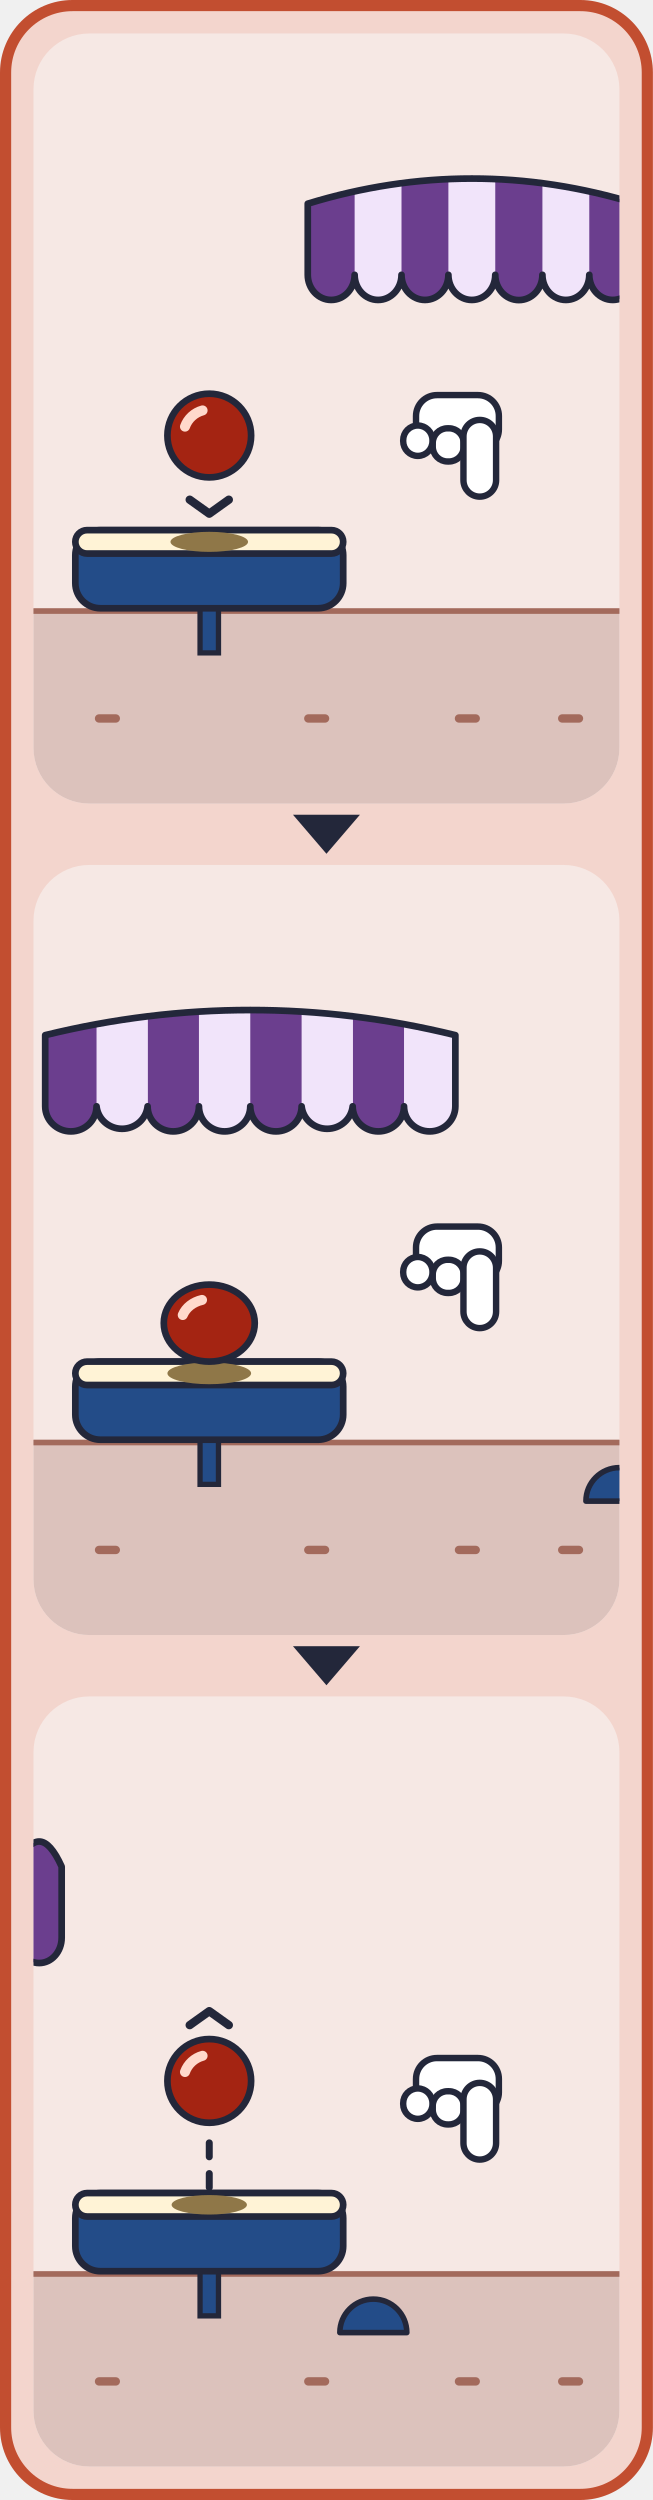
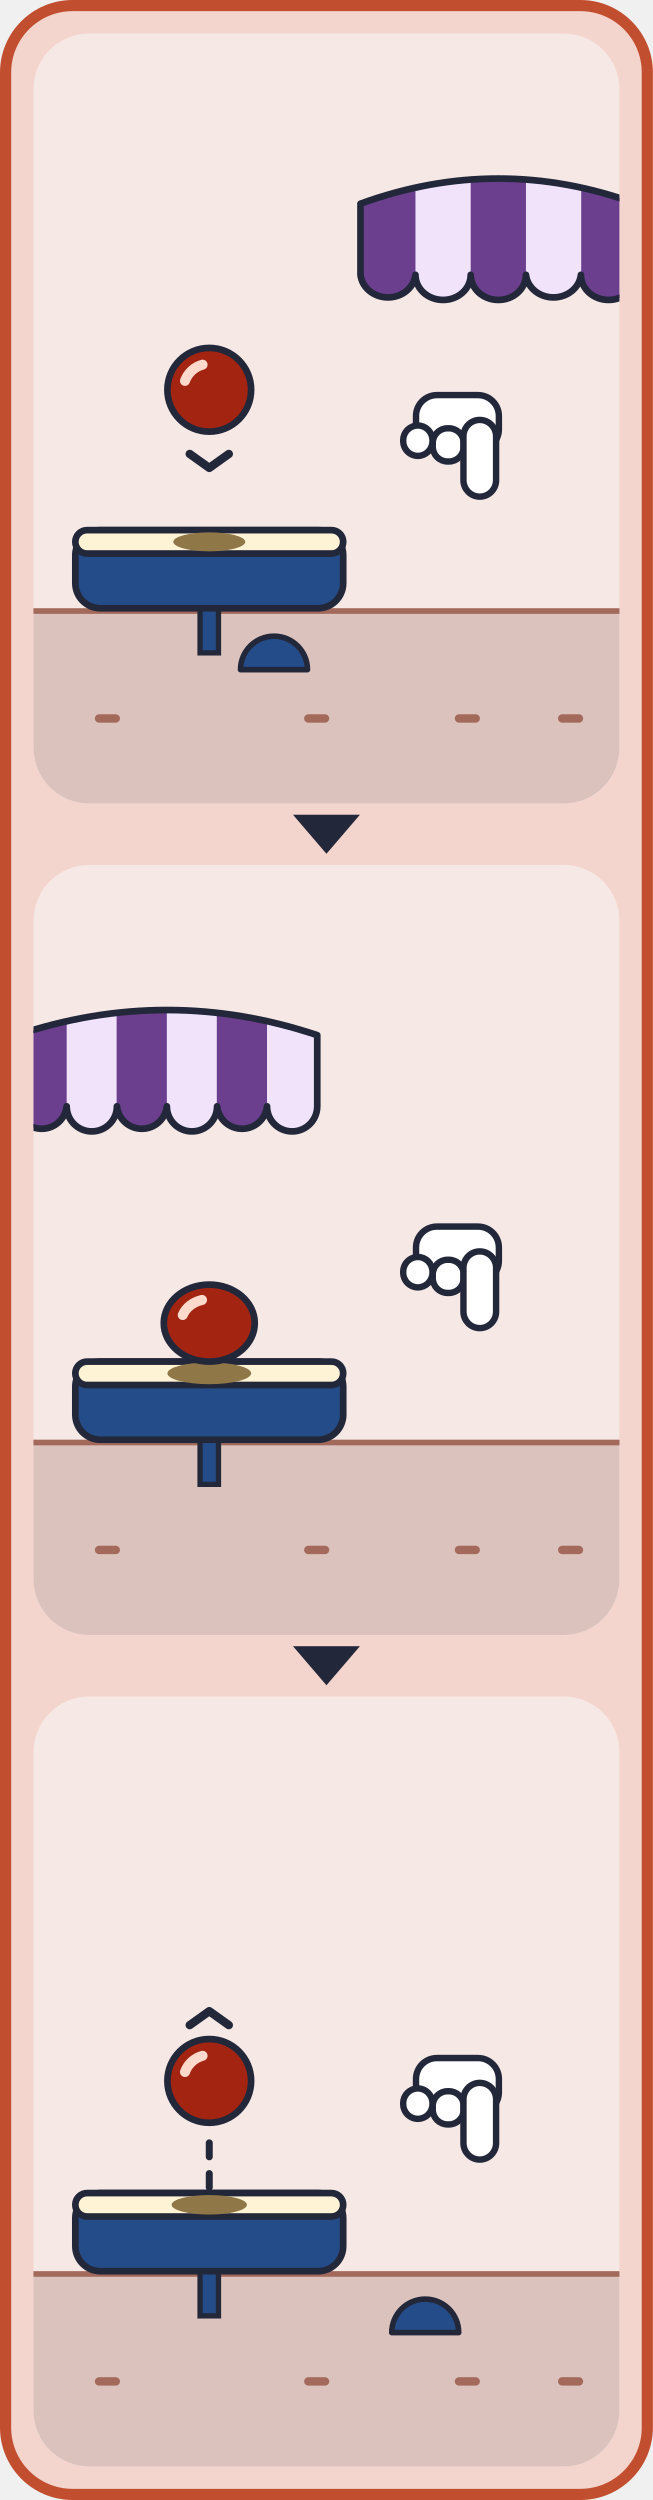
<svg xmlns="http://www.w3.org/2000/svg" viewBox="0 0 234 896" width="234" height="896">
  <defs>
    <g id="card_roof-all">
      <rect x="4" y="4" width="712" height="328" rx="28" fill="#F3D5CD" stroke="#C24E30" stroke-width="4" />
      <g transform="translate(20 30)">
        <clipPath id="card_roof-p0">
          <rect x="0" y="0" width="210" height="276" rx="20" />
        </clipPath>
        <g clip-path="url(#card_roof-p0)">
          <rect x="0" y="0" width="210" height="276" rx="20" fill="#F6E8E4" />
          <rect x="0" y="206" width="210" height="70" fill="#DCC2BC" />
          <rect x="0" y="206" width="210" height="2" fill="#A36A5C" />
          <rect x="22" y="244" width="9" height="3" rx="1.5" fill="#A36A5C" />
          <rect x="97" y="244" width="9" height="3" rx="1.5" fill="#A36A5C" />
          <rect x="151" y="244" width="9" height="3" rx="1.5" fill="#A36A5C" />
          <rect x="188" y="244" width="9" height="3" rx="1.5" fill="#A36A5C" />
          <rect x="59.7" y="204" width="6.6" height="18" fill="#234C88" stroke="#23273A" stroke-width="1.9" />
          <rect x="15" y="178" width="96" height="28" rx="9" fill="#234C88" stroke="#23273A" stroke-width="2.4" />
          <rect x="15" y="178" width="96" height="8.4" rx="4.2" fill="#FFF3D6" stroke="#23273A" stroke-width="2.4" />
-           <ellipse cx="63" cy="182.2" rx="13.9" ry="3.6" fill="#8F7748" />
-           <ellipse cx="63" cy="144.1" rx="15" ry="15" fill="#A42412" stroke="#23273A" stroke-width="2.4" />
-           <path d="M54.3 140.9 A9.3 9.3 0 0 1 60.6 135.1" fill="none" stroke="#FFD9CC" stroke-width="3.6" stroke-linecap="round" />
-           <polyline points="56,167.1 63,172.1 70,167.1" fill="none" stroke="#23273A" stroke-width="3" stroke-linecap="round" stroke-linejoin="round" />
+           <path d="M74.2 228 A12 12 0 0 1 98.2 228 Z" fill="#234C88" stroke="#23273A" stroke-width="2" stroke-linejoin="round" />
+           <ellipse cx="63" cy="182.2" rx="12.9" ry="3.4" fill="#8F7748" />
+           <ellipse cx="63" cy="127.7" rx="15" ry="15" fill="#A42412" stroke="#23273A" stroke-width="2.4" />
+           <path d="M54.3 124.5 A9.3 9.3 0 0 1 60.6 118.7" fill="none" stroke="#FFD9CC" stroke-width="3.6" stroke-linecap="round" />
+           <polyline points="56,150.7 63,155.7 70,150.7" fill="none" stroke="#23273A" stroke-width="3" stroke-linecap="round" stroke-linejoin="round" />
          <clipPath id="rf0">
-             <path d="M98.3 86.5 L98.3 61 Q157.1 43 216 61 L216 86.5 A8.4 9 0 0 1 199.2 86.5 A8.4 9 0 0 1 182.4 86.5 A8.4 9 0 0 1 165.5 86.5 A8.4 9 0 0 1 148.7 86.5 A8.4 9 0 0 1 131.9 86.5 A8.4 9 0 0 1 115.1 86.5 A8.4 9 0 0 1 98.3 86.5 Z" />
+             <path d="M117.2 86.5 L117.2 61 Q166.6 43 216 61 L216 86.5 A9.9 9 0 0 1 196.2 86.5 A9.9 9 0 0 1 176.5 86.5 A9.9 9 0 0 1 156.7 86.5 A9.9 9 0 0 1 136.9 86.5 A9.9 9 0 0 1 117.2 86.5 Z" />
          </clipPath>
-           <path d="M98.3 86.5 L98.3 61 Q157.1 43 216 61 L216 86.5 A8.4 9 0 0 1 199.2 86.5 A8.4 9 0 0 1 182.4 86.5 A8.4 9 0 0 1 165.5 86.5 A8.4 9 0 0 1 148.7 86.5 A8.4 9 0 0 1 131.9 86.5 A8.4 9 0 0 1 115.1 86.5 A8.4 9 0 0 1 98.3 86.5 Z" fill="#6B3E8E" />
+           <path d="M117.2 86.5 L117.2 61 Q166.6 43 216 61 L216 86.5 A9.9 9 0 0 1 196.2 86.5 A9.9 9 0 0 1 176.5 86.5 A9.9 9 0 0 1 156.7 86.5 A9.9 9 0 0 1 136.9 86.5 A9.9 9 0 0 1 117.2 86.5 Z" fill="#6B3E8E" />
          <g clip-path="url(#rf0)">
-             <rect x="115.1" y="22" width="16.8" height="103.5" fill="#F1E4FA" />
-             <rect x="148.7" y="22" width="16.8" height="103.5" fill="#F1E4FA" />
-             <rect x="182.4" y="22" width="16.8" height="103.5" fill="#F1E4FA" />
+             <rect x="136.9" y="22" width="19.8" height="103.5" fill="#F1E4FA" />
+             <rect x="176.5" y="22" width="19.8" height="103.5" fill="#F1E4FA" />
          </g>
-           <path d="M98.3 86.5 L98.3 61 Q157.1 43 216 61 L216 86.5 A8.4 9 0 0 1 199.2 86.5 A8.4 9 0 0 1 182.4 86.5 A8.4 9 0 0 1 165.5 86.5 A8.4 9 0 0 1 148.7 86.5 A8.4 9 0 0 1 131.9 86.5 A8.4 9 0 0 1 115.1 86.5 A8.4 9 0 0 1 98.3 86.5 Z" fill="none" stroke="#23273A" stroke-width="2.4" stroke-linejoin="round" />
+           <path d="M117.2 86.5 L117.2 61 Q166.6 43 216 61 L216 86.5 A9.9 9 0 0 1 196.2 86.5 A9.9 9 0 0 1 176.5 86.5 A9.9 9 0 0 1 156.7 86.5 A9.9 9 0 0 1 136.9 86.5 A9.9 9 0 0 1 117.2 86.5 Z" fill="none" stroke="#23273A" stroke-width="2.4" stroke-linejoin="round" />
          <g stroke="#23273A" stroke-width="2.3" fill="#FFFFFF" stroke-linejoin="round" transform="translate(0 -22.5) translate(320 0) scale(-1 1)">
            <rect x="153.2" y="152.1" width="29.7" height="19.8" rx="7.5" />
            <rect x="165.8" y="164" width="11.1" height="11.9" rx="5.3" />
            <rect x="177" y="163" width="10.5" height="10.9" rx="5.3" />
            <rect x="154.2" y="161" width="11.7" height="27.5" rx="5.9" />
          </g>
        </g>
      </g>
      <g transform="translate(255 30)">
        <clipPath id="card_roof-p1">
          <rect x="0" y="0" width="210" height="276" rx="20" />
        </clipPath>
        <g clip-path="url(#card_roof-p1)">
          <rect x="0" y="0" width="210" height="276" rx="20" fill="#F6E8E4" />
          <rect x="0" y="206" width="210" height="70" fill="#DCC2BC" />
          <rect x="0" y="206" width="210" height="2" fill="#A36A5C" />
          <rect x="22" y="244" width="9" height="3" rx="1.5" fill="#A36A5C" />
          <rect x="97" y="244" width="9" height="3" rx="1.5" fill="#A36A5C" />
          <rect x="151" y="244" width="9" height="3" rx="1.5" fill="#A36A5C" />
          <rect x="188" y="244" width="9" height="3" rx="1.5" fill="#A36A5C" />
          <rect x="59.7" y="204" width="6.6" height="18" fill="#234C88" stroke="#23273A" stroke-width="1.9" />
          <rect x="15" y="178" width="96" height="28" rx="9" fill="#234C88" stroke="#23273A" stroke-width="2.4" />
          <rect x="15" y="178" width="96" height="8.4" rx="4.2" fill="#FFF3D6" stroke="#23273A" stroke-width="2.4" />
-           <path d="M198 228 A12 12 0 0 1 222 228 Z" fill="#234C88" stroke="#23273A" stroke-width="2" stroke-linejoin="round" />
          <ellipse cx="63" cy="182.2" rx="15" ry="3.9" fill="#8F7748" />
          <ellipse cx="63" cy="164.2" rx="16.3" ry="13.8" fill="#A42412" stroke="#23273A" stroke-width="2.4" />
          <path d="M53.5 161.3 A10.1 8.6 0 0 1 60.4 155.9" fill="none" stroke="#FFD9CC" stroke-width="3.6" stroke-linecap="round" />
          <clipPath id="rf1">
-             <path d="M4.2 86.5 L4.2 61 Q77.7 43 151.2 61 L151.2 86.5 A9.2 9 0 0 1 132.8 86.5 A9.2 9 0 0 1 114.4 86.5 A9.2 9 0 0 1 96.1 86.5 A9.2 9 0 0 1 77.7 86.5 A9.2 9 0 0 1 59.3 86.5 A9.2 9 0 0 1 40.9 86.5 A9.2 9 0 0 1 22.6 86.5 A9.2 9 0 0 1 4.2 86.5 Z" />
+             <path d="M-6 86.5 L-6 61 Q47.8 43 101.7 61 L101.7 86.5 A9 9 0 0 1 83.7 86.5 A9 9 0 0 1 65.8 86.5 A9 9 0 0 1 47.8 86.5 A9 9 0 0 1 29.9 86.5 A9 9 0 0 1 11.9 86.5 A9 9 0 0 1 -6 86.5 Z" />
          </clipPath>
-           <path d="M4.2 86.5 L4.2 61 Q77.7 43 151.2 61 L151.2 86.5 A9.2 9 0 0 1 132.8 86.5 A9.2 9 0 0 1 114.4 86.5 A9.2 9 0 0 1 96.1 86.5 A9.2 9 0 0 1 77.7 86.5 A9.2 9 0 0 1 59.3 86.5 A9.2 9 0 0 1 40.9 86.5 A9.2 9 0 0 1 22.6 86.5 A9.2 9 0 0 1 4.2 86.5 Z" fill="#6B3E8E" />
+           <path d="M-6 86.5 L-6 61 Q47.8 43 101.7 61 L101.7 86.5 A9 9 0 0 1 83.7 86.5 A9 9 0 0 1 65.8 86.5 A9 9 0 0 1 47.8 86.5 A9 9 0 0 1 29.9 86.5 A9 9 0 0 1 11.9 86.5 A9 9 0 0 1 -6 86.5 Z" fill="#6B3E8E" />
          <g clip-path="url(#rf1)">
-             <rect x="22.6" y="22" width="18.4" height="103.5" fill="#F1E4FA" />
-             <rect x="59.3" y="22" width="18.4" height="103.5" fill="#F1E4FA" />
-             <rect x="96.1" y="22" width="18.4" height="103.5" fill="#F1E4FA" />
-             <rect x="132.8" y="22" width="18.4" height="103.5" fill="#F1E4FA" />
+             <rect x="11.9" y="22" width="17.9" height="103.5" fill="#F1E4FA" />
+             <rect x="47.8" y="22" width="17.9" height="103.5" fill="#F1E4FA" />
+             <rect x="83.7" y="22" width="17.9" height="103.5" fill="#F1E4FA" />
          </g>
-           <path d="M4.2 86.5 L4.2 61 Q77.7 43 151.2 61 L151.2 86.5 A9.2 9 0 0 1 132.8 86.5 A9.2 9 0 0 1 114.4 86.5 A9.2 9 0 0 1 96.1 86.5 A9.2 9 0 0 1 77.7 86.5 A9.2 9 0 0 1 59.3 86.5 A9.2 9 0 0 1 40.9 86.5 A9.2 9 0 0 1 22.6 86.5 A9.2 9 0 0 1 4.2 86.5 Z" fill="none" stroke="#23273A" stroke-width="2.4" stroke-linejoin="round" />
+           <path d="M-6 86.5 L-6 61 Q47.8 43 101.7 61 L101.7 86.5 A9 9 0 0 1 83.7 86.5 A9 9 0 0 1 65.8 86.5 A9 9 0 0 1 47.8 86.5 A9 9 0 0 1 29.9 86.5 A9 9 0 0 1 11.9 86.5 A9 9 0 0 1 -6 86.5 Z" fill="none" stroke="#23273A" stroke-width="2.4" stroke-linejoin="round" />
          <g stroke="#23273A" stroke-width="2.3" fill="#FFFFFF" stroke-linejoin="round" transform="translate(0 -22.5) translate(320 0) scale(-1 1)">
            <rect x="153.2" y="152.1" width="29.7" height="19.8" rx="7.5" />
            <rect x="165.8" y="164" width="11.1" height="11.9" rx="5.3" />
            <rect x="177" y="163" width="10.5" height="10.9" rx="5.3" />
            <rect x="154.2" y="161" width="11.7" height="27.5" rx="5.9" />
          </g>
        </g>
      </g>
      <g transform="translate(490 30)">
        <clipPath id="card_roof-p2">
          <rect x="0" y="0" width="210" height="276" rx="20" />
        </clipPath>
        <g clip-path="url(#card_roof-p2)">
          <rect x="0" y="0" width="210" height="276" rx="20" fill="#F6E8E4" />
          <rect x="0" y="206" width="210" height="70" fill="#DCC2BC" />
          <rect x="0" y="206" width="210" height="2" fill="#A36A5C" />
          <rect x="22" y="244" width="9" height="3" rx="1.5" fill="#A36A5C" />
          <rect x="97" y="244" width="9" height="3" rx="1.5" fill="#A36A5C" />
          <rect x="151" y="244" width="9" height="3" rx="1.5" fill="#A36A5C" />
          <rect x="188" y="244" width="9" height="3" rx="1.5" fill="#A36A5C" />
          <rect x="59.7" y="204" width="6.6" height="18" fill="#234C88" stroke="#23273A" stroke-width="1.9" />
          <rect x="15" y="178" width="96" height="28" rx="9" fill="#234C88" stroke="#23273A" stroke-width="2.4" />
          <rect x="15" y="178" width="96" height="8.4" rx="4.2" fill="#FFF3D6" stroke="#23273A" stroke-width="2.4" />
-           <path d="M109.8 228 A12 12 0 0 1 133.8 228 Z" fill="#234C88" stroke="#23273A" stroke-width="2" stroke-linejoin="round" />
+           <path d="M128.4 228 A12 12 0 0 1 152.4 228 Z" fill="#234C88" stroke="#23273A" stroke-width="2" stroke-linejoin="round" />
          <ellipse cx="63" cy="182.2" rx="13.5" ry="3.5" fill="#8F7748" />
          <line x1="63" y1="176" x2="63" y2="156.8" stroke="#23273A" stroke-width="2.5" stroke-dasharray="5 6" stroke-linecap="round" />
          <ellipse cx="63" cy="137.8" rx="15" ry="15" fill="#A42412" stroke="#23273A" stroke-width="2.4" />
          <path d="M54.3 134.6 A9.3 9.3 0 0 1 60.6 128.8" fill="none" stroke="#FFD9CC" stroke-width="3.6" stroke-linecap="round" />
          <polyline points="56,117.8 63,112.8 70,117.8" fill="none" stroke="#23273A" stroke-width="3" stroke-linecap="round" stroke-linejoin="round" />
          <clipPath id="rf2">
-             <path d="M-6 86.5 L-6 61 Q2 43 10.1 61 L10.1 86.5 A8 9 0 0 1 -6 86.5 Z" />
+             <path d="M-6 86.5 L-6 61 Q-6.3 43 -6.6 61 L-6.6 86.5 A-0.3 9 0 0 1 -6 86.5 Z" />
          </clipPath>
-           <path d="M-6 86.5 L-6 61 Q2 43 10.1 61 L10.1 86.5 A8 9 0 0 1 -6 86.5 Z" fill="#6B3E8E" />
+           <path d="M-6 86.5 L-6 61 Q-6.3 43 -6.6 61 L-6.6 86.5 A-0.3 9 0 0 1 -6 86.5 Z" fill="#6B3E8E" />
          <g clip-path="url(#rf2)" />
-           <path d="M-6 86.5 L-6 61 Q2 43 10.1 61 L10.1 86.5 A8 9 0 0 1 -6 86.5 Z" fill="none" stroke="#23273A" stroke-width="2.4" stroke-linejoin="round" />
+           <path d="M-6 86.5 L-6 61 Q-6.3 43 -6.6 61 L-6.6 86.5 A-0.3 9 0 0 1 -6 86.5 Z" fill="none" stroke="#23273A" stroke-width="2.4" stroke-linejoin="round" />
          <g stroke="#23273A" stroke-width="2.3" fill="#FFFFFF" stroke-linejoin="round" transform="translate(0 -22.5) translate(320 0) scale(-1 1)">
            <rect x="153.2" y="152.1" width="29.7" height="19.8" rx="7.5" />
            <rect x="165.8" y="164" width="11.1" height="11.9" rx="5.3" />
            <rect x="177" y="163" width="10.5" height="10.9" rx="5.3" />
            <rect x="154.2" y="161" width="11.7" height="27.5" rx="5.9" />
          </g>
        </g>
      </g>
    </g>
  </defs>
  <rect x="2" y="2" width="230" height="892" rx="24" fill="#F3D5CD" stroke="#C24E30" stroke-width="4" />
  <svg x="12" y="12" width="210" height="276" viewBox="20 30 210 276">
    <use href="#card_roof-all" />
  </svg>
  <polygon points="105,292 129,292 117,306" fill="#23273A" />
  <svg x="12" y="310" width="210" height="276" viewBox="255 30 210 276">
    <use href="#card_roof-all" />
  </svg>
  <polygon points="105,590 129,590 117,604" fill="#23273A" />
  <svg x="12" y="608" width="210" height="276" viewBox="490 30 210 276">
    <use href="#card_roof-all" />
  </svg>
</svg>
